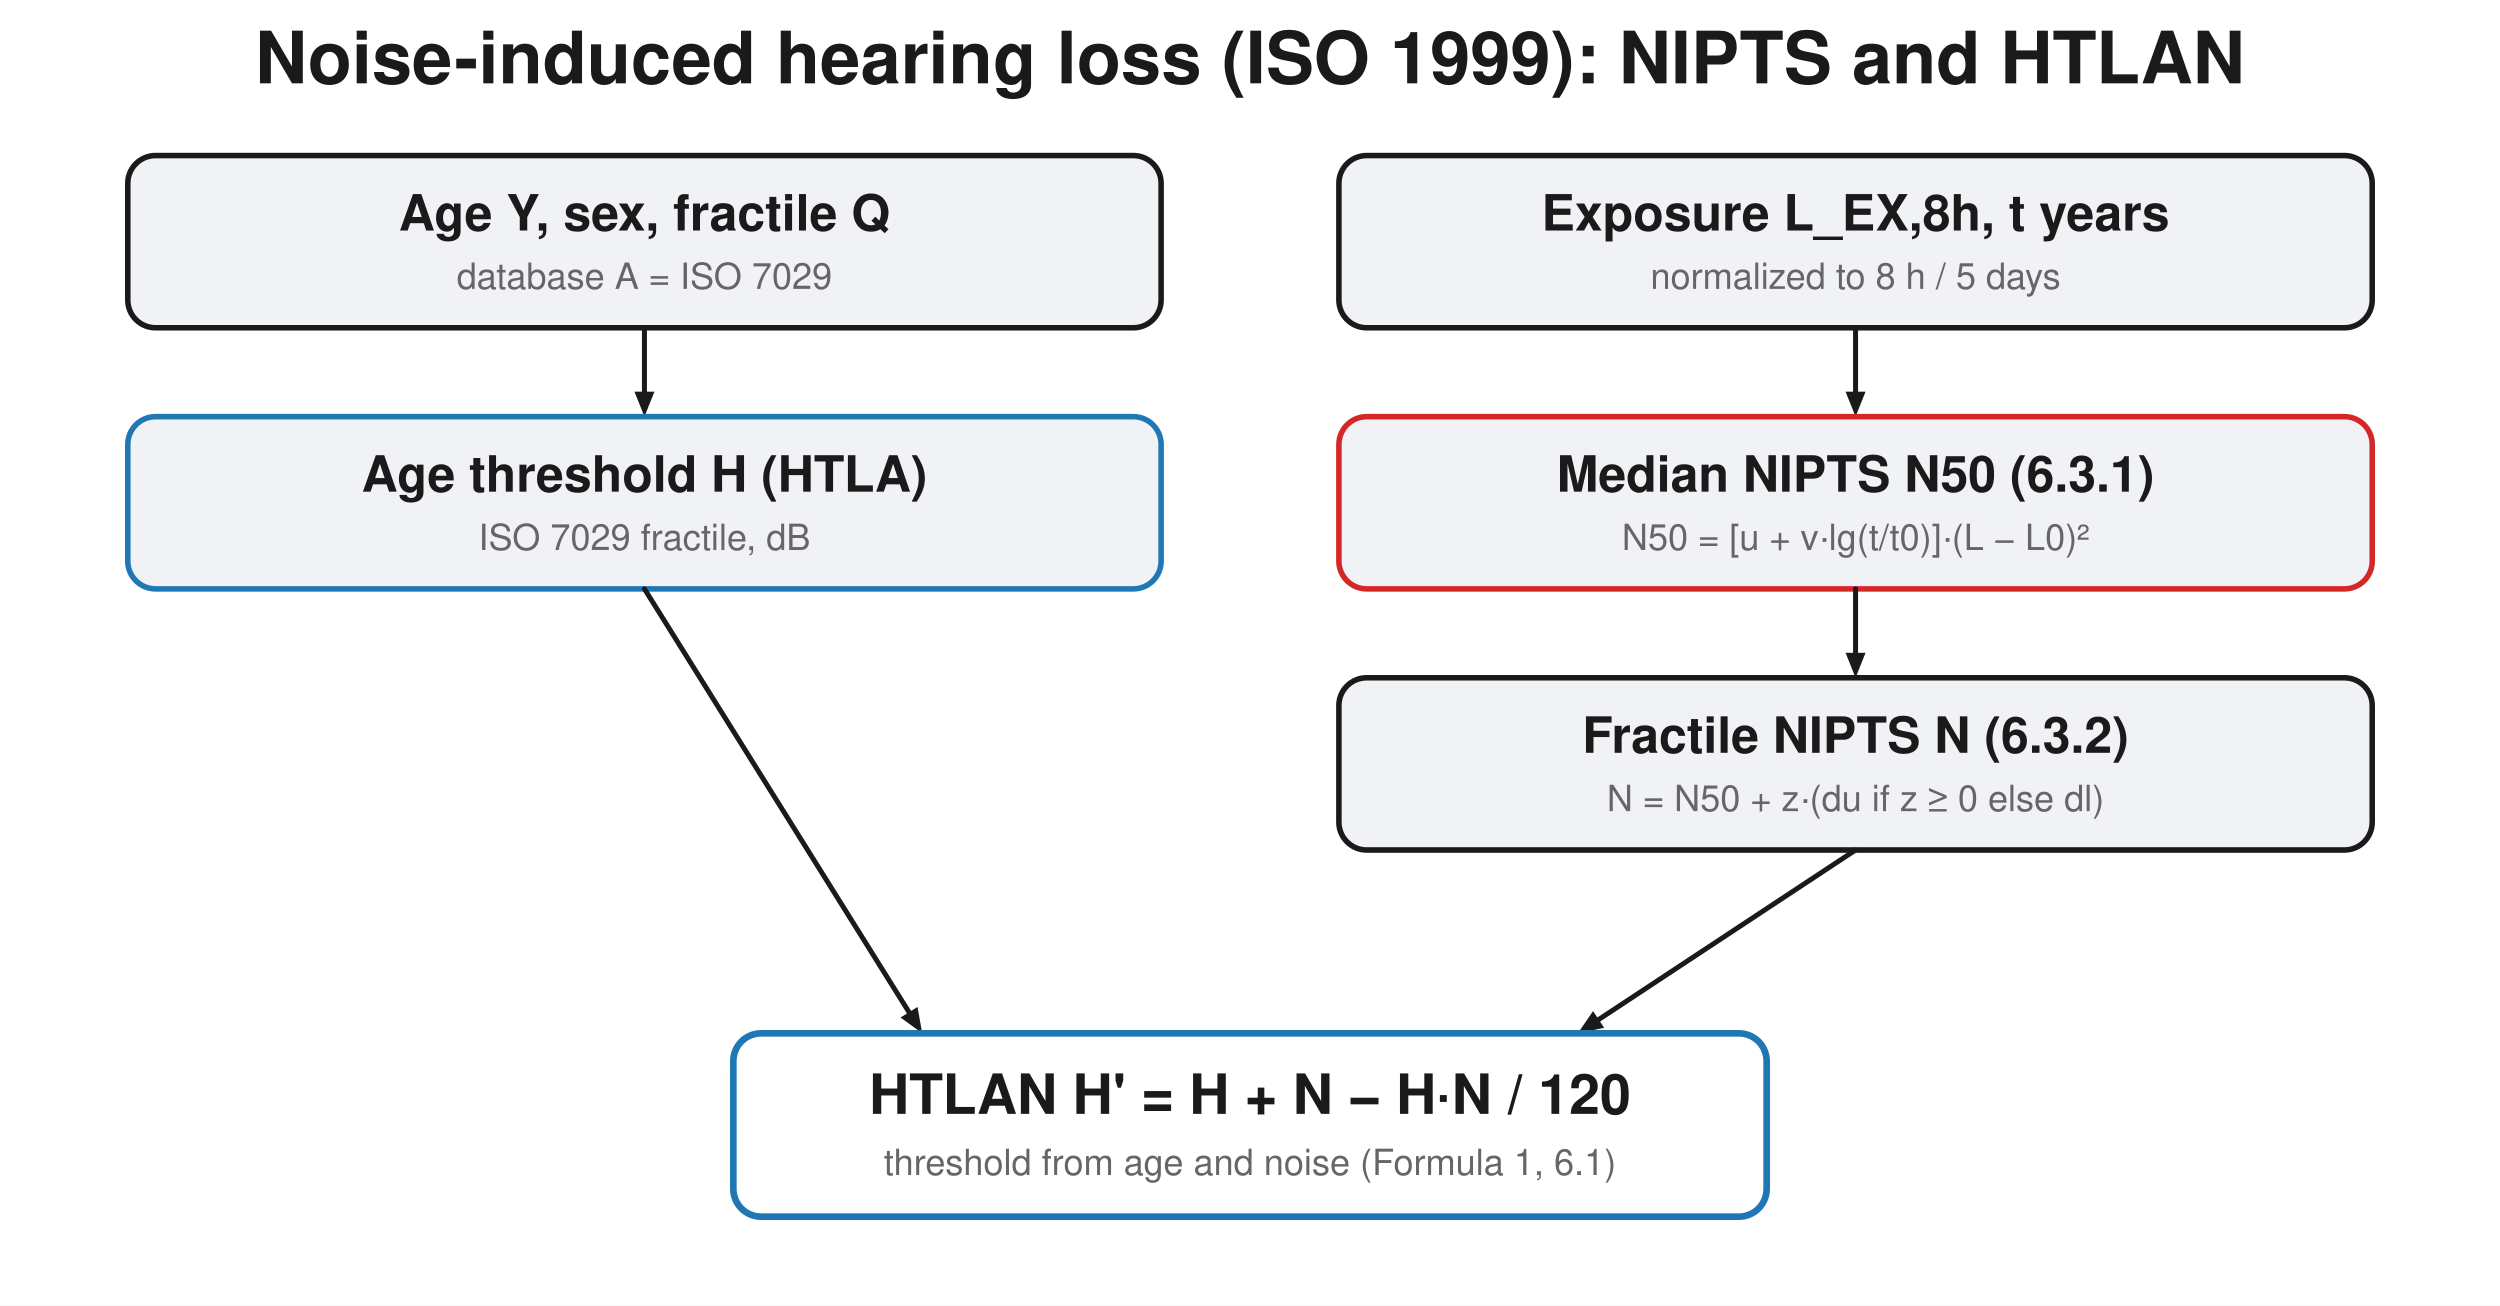
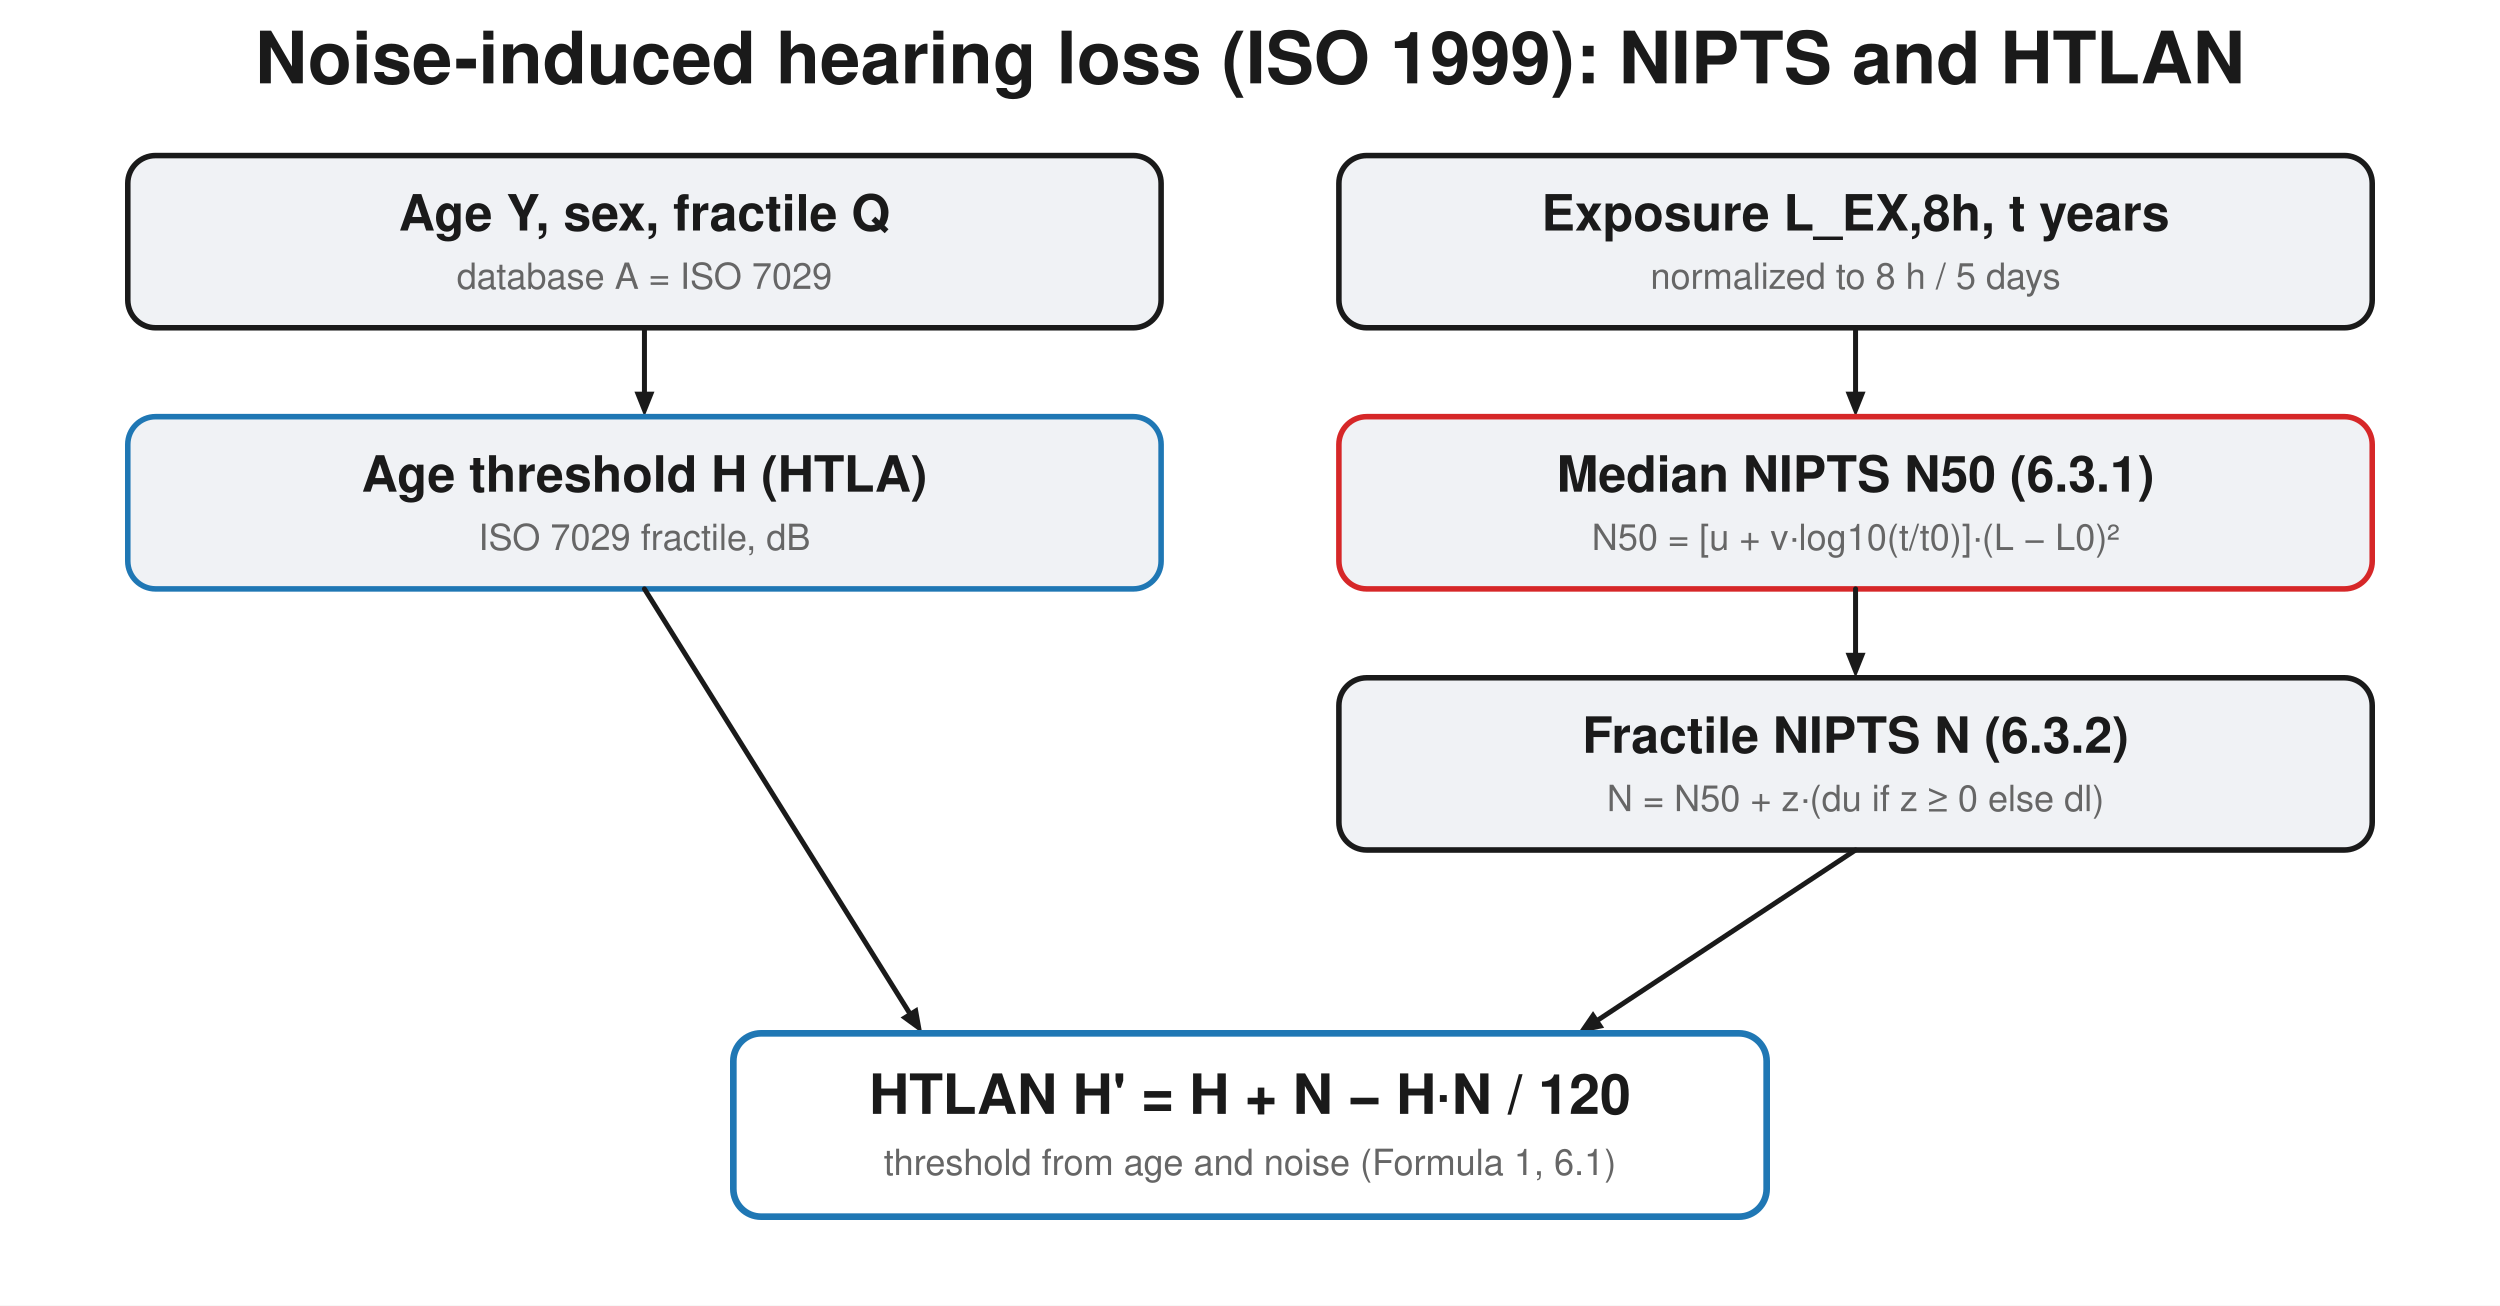
<svg xmlns="http://www.w3.org/2000/svg" width="900" height="470" viewBox="0 0 900 470">
  <rect width="900" height="470" fill="#ffffff" />
  <text x="450.0" y="30" font-family="Segoe UI, Helvetica, Arial, sans-serif" font-size="26" font-weight="600" fill="#1a1a1a" text-anchor="middle">Noise-induced hearing loss (ISO 1999): NIPTS and HTLAN</text>
  <rect x="46.0" y="56" width="372.0" height="62.0" rx="10" fill="#f0f2f5" stroke="#1a1a1a" stroke-width="2" />
  <text x="232.0" y="83" font-family="Segoe UI, Helvetica, Arial, sans-serif" font-size="18" fill="#1a1a1a" text-anchor="middle" font-weight="600">Age Y,  sex,  fractile Q</text>
  <text x="232.0" y="104" font-family="Segoe UI, Helvetica, Arial, sans-serif" font-size="13" fill="#666666" text-anchor="middle">database A = ISO 7029</text>
  <rect x="482.0" y="56" width="372.0" height="62.0" rx="10" fill="#f0f2f5" stroke="#1a1a1a" stroke-width="2" />
  <text x="668.0" y="83" font-family="Segoe UI, Helvetica, Arial, sans-serif" font-size="18" fill="#1a1a1a" text-anchor="middle" font-weight="600">Exposure L_EX,8h,  t years</text>
  <text x="668.0" y="104" font-family="Segoe UI, Helvetica, Arial, sans-serif" font-size="13" fill="#666666" text-anchor="middle">normalized to 8 h / 5 days</text>
  <line x1="232.0" y1="118" x2="232.0" y2="141.0" stroke="#1a1a1a" stroke-width="1.8" stroke-linecap="round" />
  <path d="M 232.0 150.0 L 228.4 141.0 L 235.6 141.0 Z" fill="#1a1a1a" stroke="none" stroke-width="1.5" stroke-linejoin="round" />
  <rect x="46.0" y="150" width="372.0" height="62.0" rx="10" fill="#f0f2f5" stroke="#1f77b4" stroke-width="2" />
  <text x="232.0" y="177" font-family="Segoe UI, Helvetica, Arial, sans-serif" font-size="18" fill="#1a1a1a" text-anchor="middle" font-weight="600">Age threshold  H  (HTLA)</text>
  <text x="232.0" y="198" font-family="Segoe UI, Helvetica, Arial, sans-serif" font-size="13" fill="#666666" text-anchor="middle">ISO 7029 fractile, dB</text>
  <line x1="668.0" y1="118" x2="668.0" y2="141.0" stroke="#1a1a1a" stroke-width="1.8" stroke-linecap="round" />
  <path d="M 668.0 150.0 L 664.4 141.0 L 671.6 141.0 Z" fill="#1a1a1a" stroke="none" stroke-width="1.5" stroke-linejoin="round" />
  <rect x="482.0" y="150" width="372.0" height="62.0" rx="10" fill="#f0f2f5" stroke="#d62728" stroke-width="2" />
  <text x="668.0" y="177" font-family="Segoe UI, Helvetica, Arial, sans-serif" font-size="18" fill="#1a1a1a" text-anchor="middle" font-weight="600">Median NIPTS  N50  (6.3.1)</text>
-   <text x="668.0" y="198" font-family="Segoe UI, Helvetica, Arial, sans-serif" font-size="13" fill="#666666" text-anchor="middle">N50 = [u + v·lg(t/t0)]·(L − L0)²</text>
+   <text x="668.0" y="198" font-family="Segoe UI, Helvetica, Arial, sans-serif" font-size="13" fill="#666666" text-anchor="middle">N50 = [u + v·log10(t/t0)]·(L − L0)²</text>
  <line x1="668.0" y1="212" x2="668.0" y2="235.0" stroke="#1a1a1a" stroke-width="1.8" stroke-linecap="round" />
  <path d="M 668.0 244.0 L 664.4 235.0 L 671.6 235.0 Z" fill="#1a1a1a" stroke="none" stroke-width="1.5" stroke-linejoin="round" />
  <rect x="482.0" y="244" width="372.0" height="62.0" rx="10" fill="#f0f2f5" stroke="#1a1a1a" stroke-width="2" />
  <text x="668.0" y="271" font-family="Segoe UI, Helvetica, Arial, sans-serif" font-size="18" fill="#1a1a1a" text-anchor="middle" font-weight="600">Fractile NIPTS  N  (6.3.2)</text>
  <text x="668.0" y="292" font-family="Segoe UI, Helvetica, Arial, sans-serif" font-size="13" fill="#666666" text-anchor="middle">N = N50 + z·(du if z ≥ 0 else dl)</text>
  <line x1="232.0" y1="212" x2="327.23" y2="364.368" stroke="#1a1a1a" stroke-width="1.8" stroke-linecap="round" />
  <path d="M 332.0 372.0 L 324.2 366.3 L 330.3 362.5 Z" fill="#1a1a1a" stroke="none" stroke-width="1.5" stroke-linejoin="round" />
  <line x1="668.0" y1="306" x2="575.511" y2="367.042" stroke="#1a1a1a" stroke-width="1.8" stroke-linecap="round" />
  <path d="M 568.0 372.0 L 573.5 364.0 L 577.5 370.0 Z" fill="#1a1a1a" stroke="none" stroke-width="1.5" stroke-linejoin="round" />
  <rect x="264.0" y="372.0" width="372.0" height="66" rx="10" fill="none" stroke="#1f77b4" stroke-width="2.4" />
  <text x="450.0" y="401.0" font-family="Segoe UI, Helvetica, Arial, sans-serif" font-size="20" fill="#1a1a1a" text-anchor="middle" font-weight="600">HTLAN   H' = H + N − H·N / 120</text>
  <text x="450.0" y="423.0" font-family="Segoe UI, Helvetica, Arial, sans-serif" font-size="13" fill="#666666" text-anchor="middle">threshold from age and noise  (Formula 1, 6.1)</text>
</svg>
